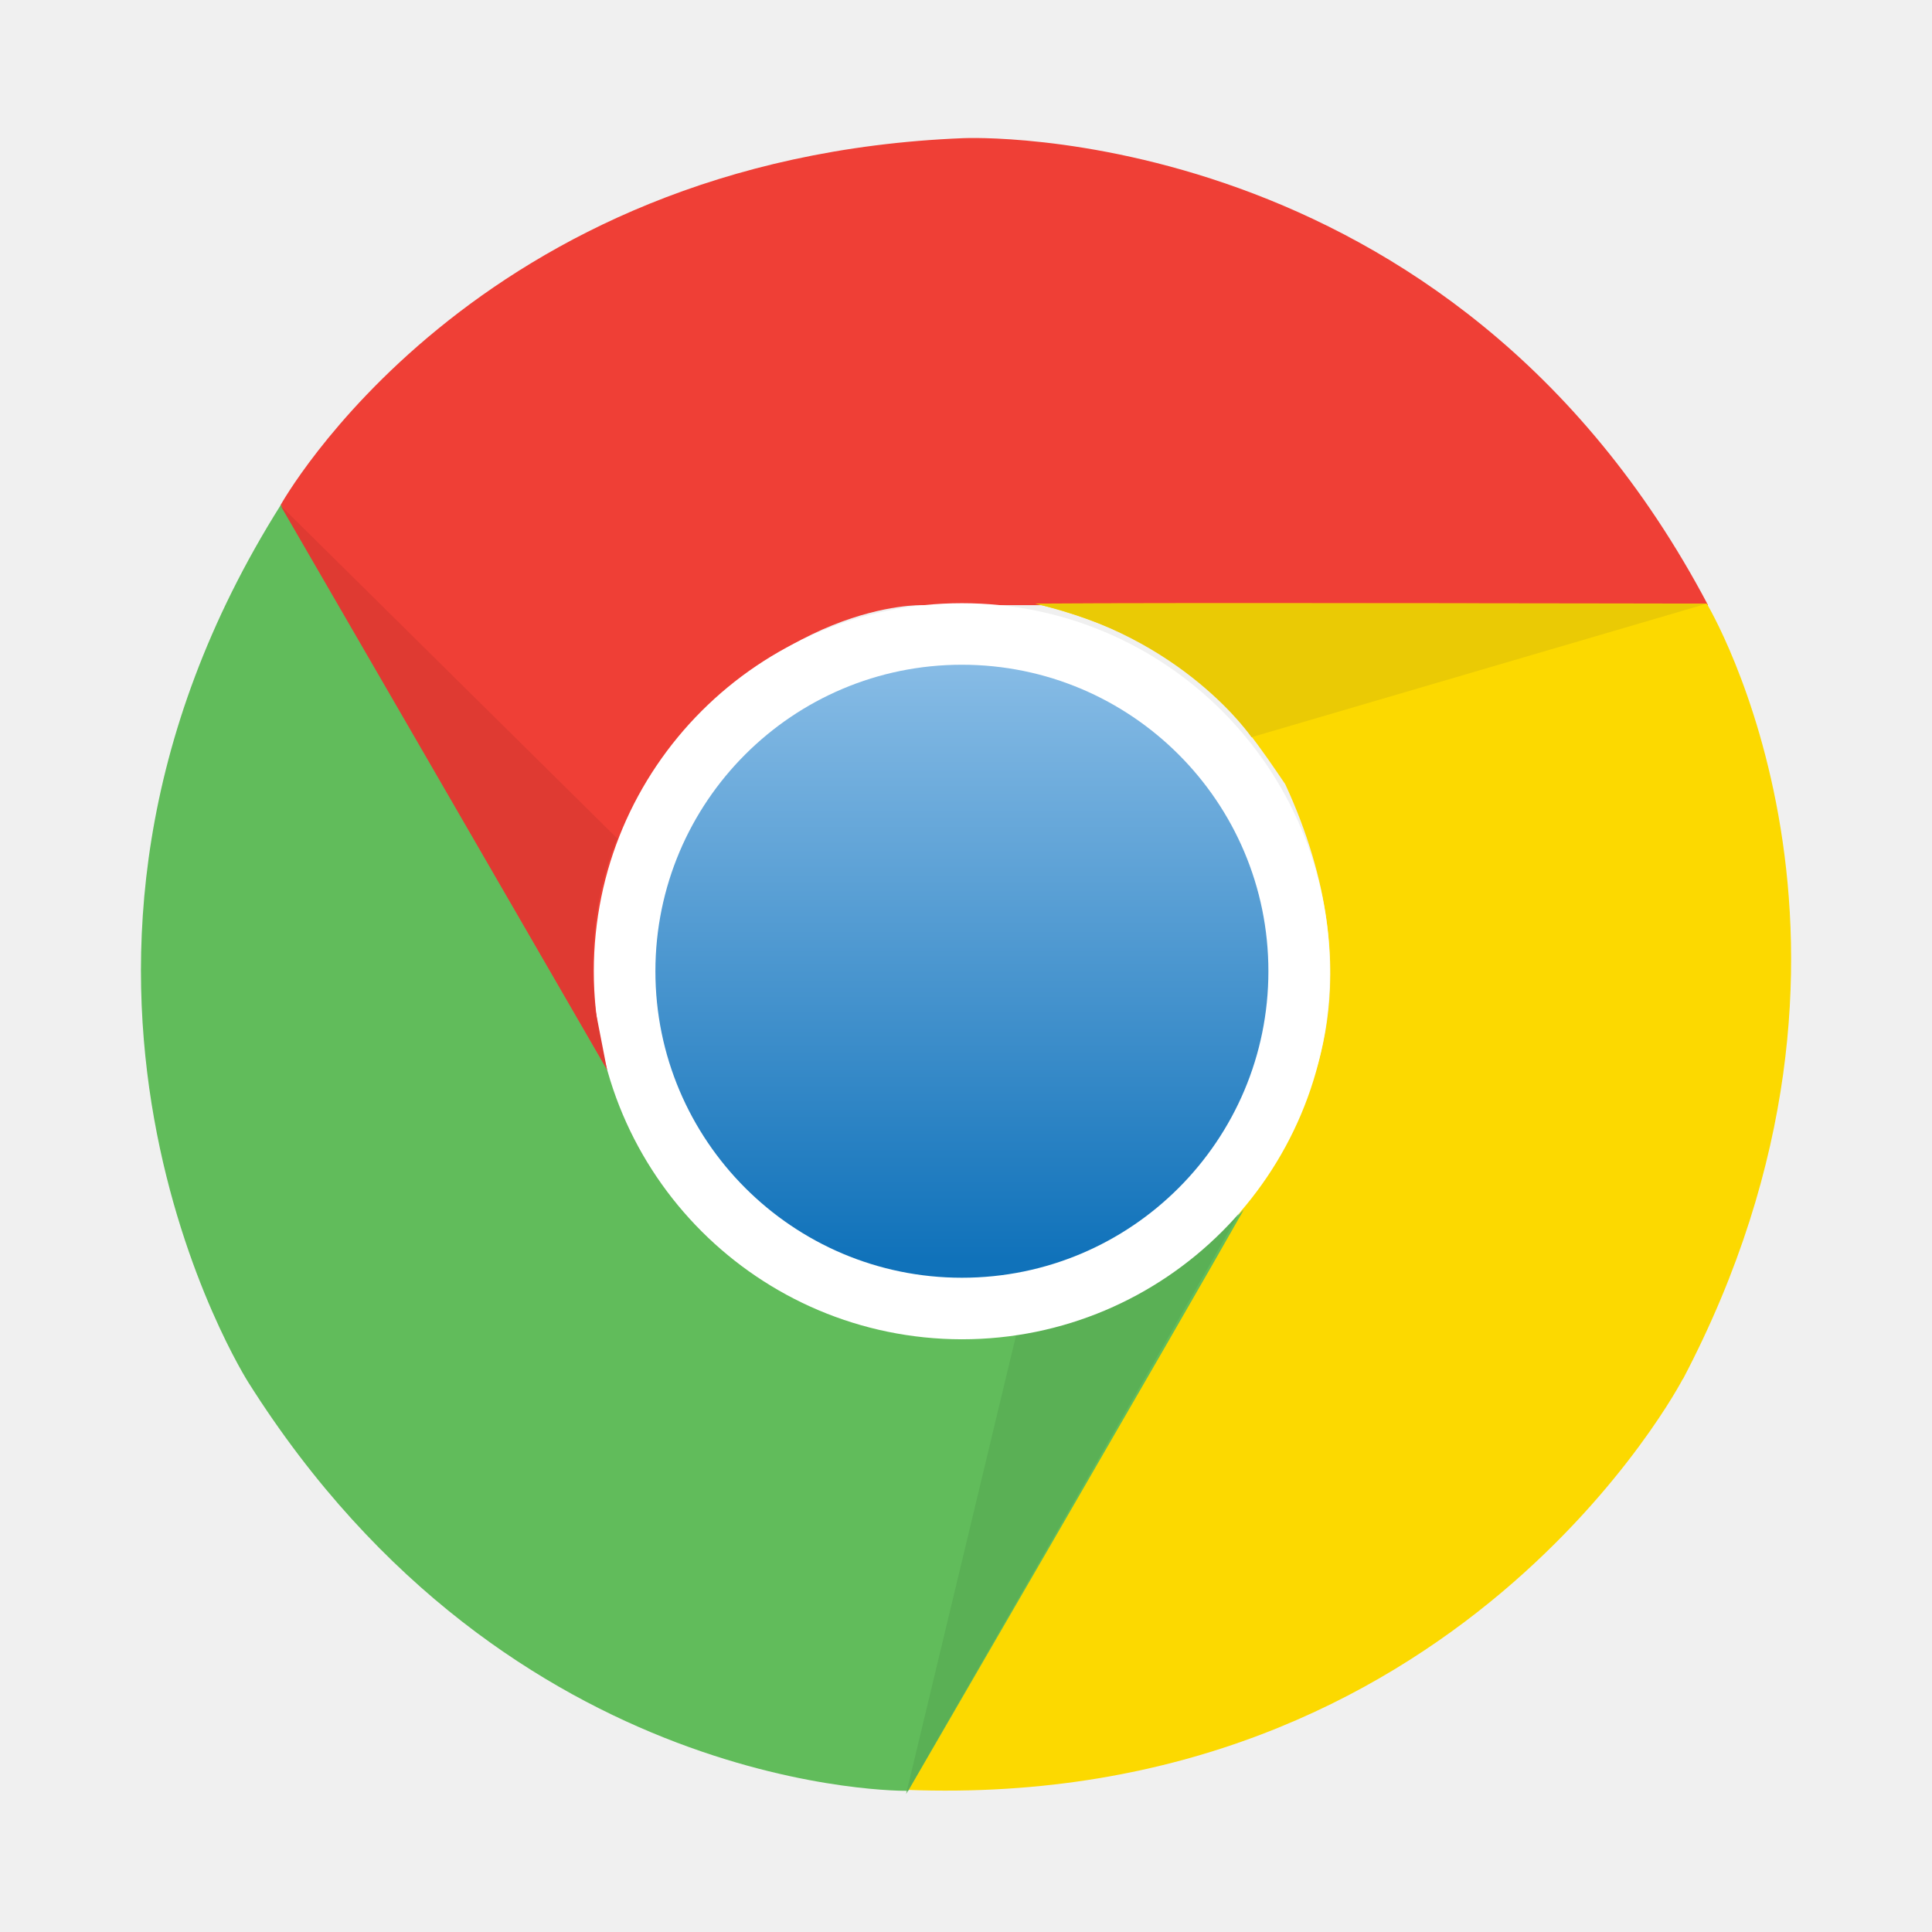
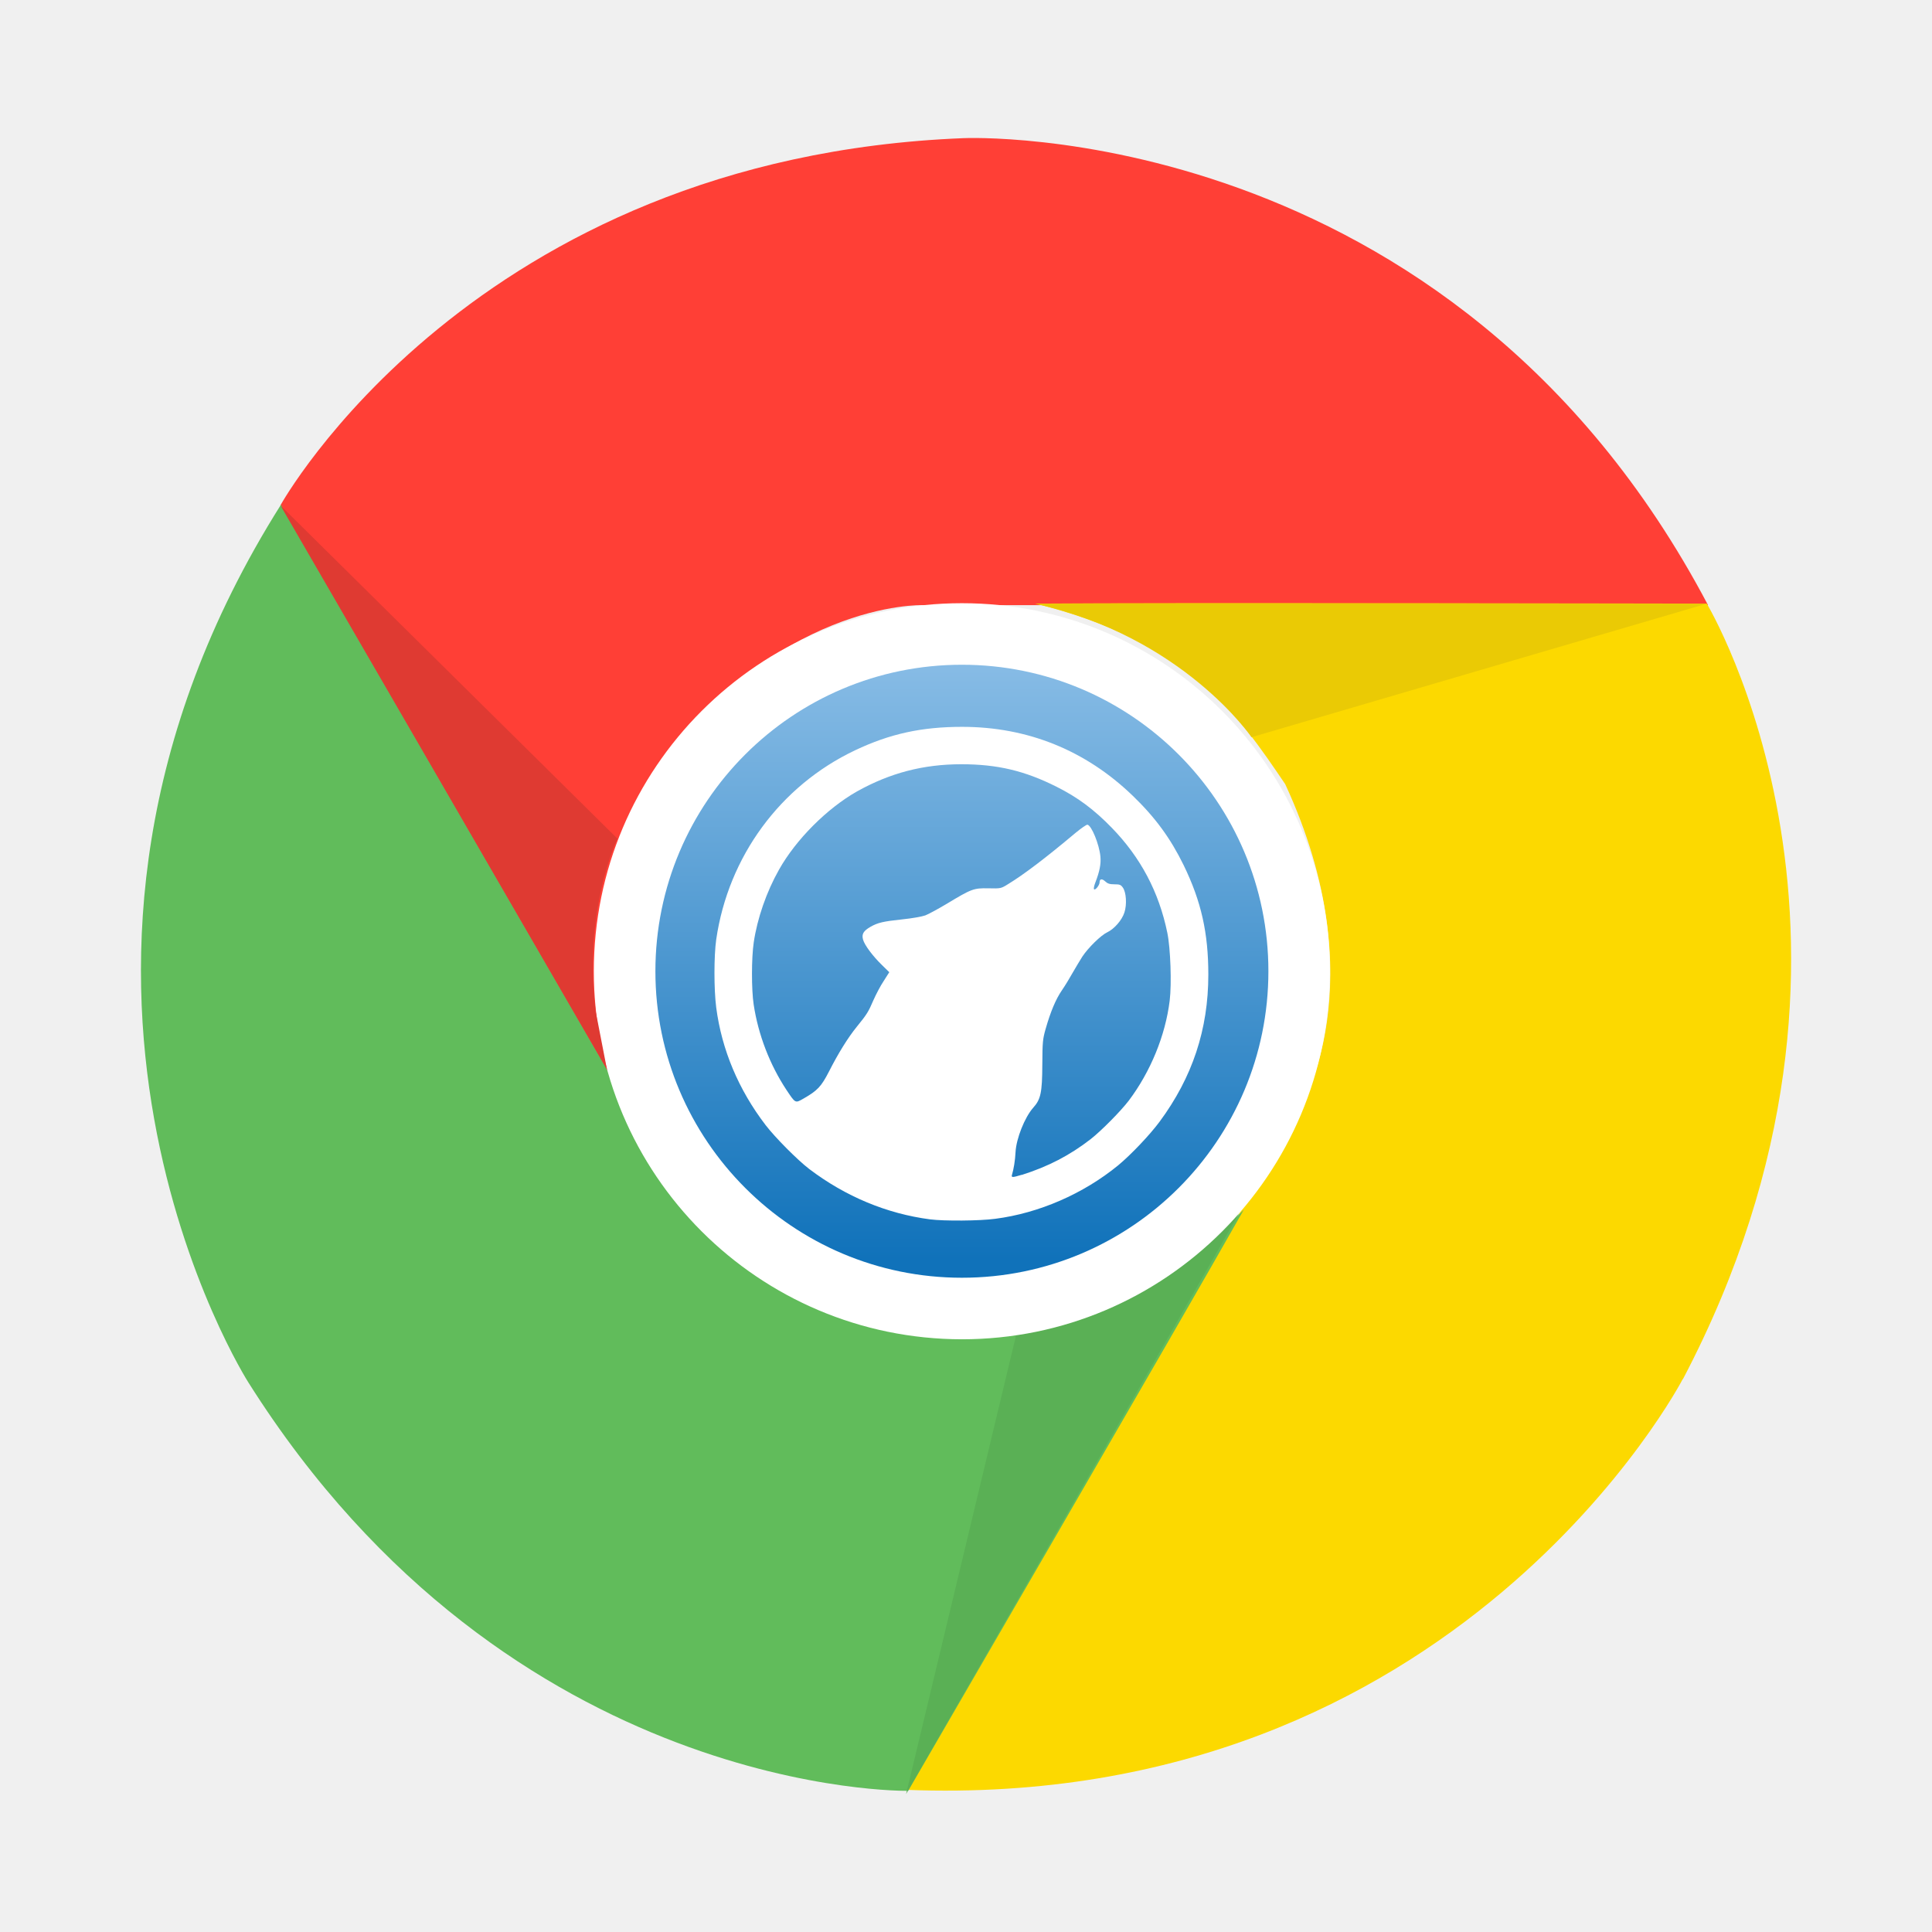
- <svg xmlns="http://www.w3.org/2000/svg" width="800px" height="800px" viewBox="0 0 14 14" role="img" focusable="false" aria-hidden="true">
-   <defs>
+ <svg xmlns="http://www.w3.org/2000/svg" width="800px" height="800px" viewBox="0 0 14 14" role="img" focusable="false" aria-hidden="true" version="1.1" id="svg25">
+   <defs id="defs7">
    <linearGradient id="a" x1="127.47" x2="127.47" y1="82.259" y2="173.666" gradientUnits="userSpaceOnUse">
-       <stop offset="0%" stop-color="#86BBE5" />
-       <stop offset="100%" stop-color="#1072BA" />
+       <stop offset="0%" stop-color="#86BBE5" id="stop2" />
+       <stop offset="100%" stop-color="#1072BA" id="stop4" />
    </linearGradient>
  </defs>
-   <path fill="#ef3f36" d="M6.985 1.001s3.524-.158 5.392 3.384H6.685S5.611 4.35 4.693 5.654c-.264.547-.547 1.11-.229 2.221-.458-.776-2.432-4.213-2.432-4.213s1.392-2.521 4.952-2.661z" />
-   <path fill="#fcd900" d="M12.194 9.993S10.568 13.125 6.568 12.97c.494-.855 2.847-4.929 2.847-4.929s.568-.913-.102-2.359c-.341-.502-.689-1.028-1.809-1.308.901-.008 4.864 0 4.864 0s1.484 2.466-.173 5.62z" />
-   <path fill="#61bc5b" d="M1.8 10.018s-1.9-2.974.236-6.361c.493.855 2.845 4.929 2.845 4.929s.507.949 2.094 1.091c.605-.044 1.234-.082 2.038-.911-.443.784-2.432 4.211-2.432 4.211s-2.88.053-4.781-2.959z" />
-   <path fill="#5ab055" d="M6.566 13l.801-3.341s.88-.069 1.618-.878c-.458.806-2.419 4.219-2.419 4.219z" />
-   <path fill="#ffffff" d="M4.303 7.038c0-1.473 1.194-2.667 2.667-2.667S9.637 5.565 9.637 7.038c0 1.473-1.194 2.667-2.667 2.667C5.497 9.703 4.303 8.51 4.303 7.038z" />
-   <path fill="url(#a)" d="M80.004 129.056c0-26.198 21.234-47.467 47.468-47.467 26.198 0 47.467 21.234 47.467 47.467 0 26.199-21.233 47.468-47.467 47.468-26.199 0-47.468-21.269-47.468-47.468z" transform="translate(1.005895 .9994256) scale(.04679)" />
-   <path fill="#eaca05" d="M12.366 4.375L9.069 5.342s-.498-.73-1.567-.967c.928-.005 4.863 0 4.863 0z" />
-   <path fill="#df3a32" d="M4.4 7.753c-.463-.802-2.368-4.091-2.368-4.091l2.442 2.415s-.25.516-.157 1.254l.082.422z" />
+   <path fill="#ef3f36" d="M6.985 1.001s3.524-.158 5.392 3.384H6.685S5.611 4.35 4.693 5.654c-.264.547-.547 1.11-.229 2.221-.458-.776-2.432-4.213-2.432-4.213s1.392-2.521 4.952-2.661z" id="path9" style="fill:#ff3f36;fill-opacity:1" />
+   <path fill="#fcd900" d="M12.194 9.993S10.568 13.125 6.568 12.97c.494-.855 2.847-4.929 2.847-4.929s.568-.913-.102-2.359c-.341-.502-.689-1.028-1.809-1.308.901-.008 4.864 0 4.864 0s1.484 2.466-.173 5.62z" id="path11" />
+   <path fill="#61bc5b" d="M1.8 10.018s-1.9-2.974.236-6.361c.493.855 2.845 4.929 2.845 4.929s.507.949 2.094 1.091c.605-.044 1.234-.082 2.038-.911-.443.784-2.432 4.211-2.432 4.211s-2.88.053-4.781-2.959z" id="path13" />
+   <path fill="#5ab055" d="M6.566 13l.801-3.341s.88-.069 1.618-.878c-.458.806-2.419 4.219-2.419 4.219z" id="path15" />
+   <path fill="#ffffff" d="M4.303 7.038c0-1.473 1.194-2.667 2.667-2.667S9.637 5.565 9.637 7.038c0 1.473-1.194 2.667-2.667 2.667C5.497 9.703 4.303 8.51 4.303 7.038z" id="path17" />
+   <path fill="url(#a)" d="M80.004 129.056c0-26.198 21.234-47.467 47.468-47.467 26.198 0 47.467 21.234 47.467 47.467 0 26.199-21.233 47.468-47.467 47.468-26.199 0-47.468-21.269-47.468-47.468z" transform="translate(1.005895 .9994256) scale(.04679)" id="path19" />
+   <path fill="#eaca05" d="M12.366 4.375L9.069 5.342s-.498-.73-1.567-.967c.928-.005 4.863 0 4.863 0z" id="path21" />
+   <path fill="#df3a32" d="M4.4 7.753c-.463-.802-2.368-4.091-2.368-4.091l2.442 2.415s-.25.516-.157 1.254l.082.422z" id="path23" />
+   <path style="fill:#ffffff;stroke-width:0.009" d="M 6.74,8.836 C 6.426,8.795 6.126,8.67 5.864,8.471 5.779,8.406 5.618,8.244 5.548,8.153 5.352,7.897 5.23,7.607 5.19,7.301 5.173,7.169 5.173,6.928 5.19,6.808 5.277,6.208 5.654,5.694 6.196,5.437 6.449,5.317 6.679,5.267 6.972,5.267 c 0.474,0 0.895,0.17 1.236,0.499 0.164,0.158 0.274,0.309 0.369,0.503 0.128,0.263 0.179,0.492 0.179,0.793 0,0.397 -0.115,0.744 -0.353,1.066 C 8.332,8.224 8.194,8.369 8.102,8.445 7.85,8.651 7.529,8.791 7.211,8.832 7.101,8.847 6.841,8.849 6.74,8.836 Z M 7.404,8.514 C 7.596,8.453 7.752,8.372 7.903,8.255 7.983,8.192 8.121,8.052 8.18,7.975 8.337,7.766 8.445,7.504 8.476,7.251 8.491,7.129 8.482,6.871 8.459,6.76 8.398,6.463 8.265,6.213 8.057,5.999 7.927,5.865 7.808,5.777 7.656,5.701 7.425,5.585 7.227,5.538 6.966,5.538 6.691,5.538 6.45,5.601 6.21,5.735 5.993,5.858 5.768,6.083 5.645,6.302 5.554,6.463 5.488,6.654 5.462,6.828 c -0.017,0.114 -0.017,0.342 -6.653e-4,0.451 0.033,0.219 0.117,0.436 0.237,0.618 0.066,0.099 0.064,0.098 0.122,0.065 C 5.924,7.903 5.951,7.874 6.008,7.763 6.074,7.633 6.144,7.52 6.208,7.441 6.282,7.35 6.292,7.334 6.329,7.248 6.348,7.205 6.381,7.142 6.404,7.108 L 6.444,7.045 6.392,6.994 C 6.322,6.926 6.265,6.848 6.254,6.809 c -0.011,-0.04 0.002,-0.063 0.054,-0.093 0.053,-0.03 0.09,-0.039 0.231,-0.054 0.069,-0.007 0.143,-0.02 0.167,-0.029 0.023,-0.009 0.093,-0.047 0.155,-0.084 0.179,-0.108 0.194,-0.114 0.301,-0.112 0.091,0.002 0.091,0.002 0.144,-0.031 0.112,-0.068 0.274,-0.191 0.487,-0.37 0.041,-0.034 0.08,-0.061 0.087,-0.06 0.03,0.006 0.085,0.141 0.094,0.23 0.005,0.054 -0.005,0.107 -0.037,0.19 -0.009,0.023 -0.013,0.044 -0.009,0.048 0.009,0.009 0.04,-0.03 0.04,-0.05 0,-0.026 0.017,-0.029 0.041,-0.007 0.017,0.016 0.032,0.021 0.066,0.021 0.038,0 0.047,0.003 0.061,0.023 0.025,0.033 0.031,0.123 0.012,0.181 -0.018,0.056 -0.074,0.12 -0.125,0.144 -0.045,0.021 -0.137,0.111 -0.18,0.176 -0.016,0.025 -0.047,0.077 -0.069,0.115 -0.021,0.038 -0.057,0.097 -0.079,0.129 -0.044,0.064 -0.082,0.154 -0.118,0.28 -0.021,0.074 -0.023,0.094 -0.024,0.26 -0.001,0.201 -0.011,0.25 -0.066,0.311 -0.062,0.07 -0.123,0.224 -0.128,0.322 -0.003,0.061 -0.013,0.121 -0.026,0.165 -0.006,0.02 0.005,0.019 0.071,-0.001 z" id="path847" />
</svg>
